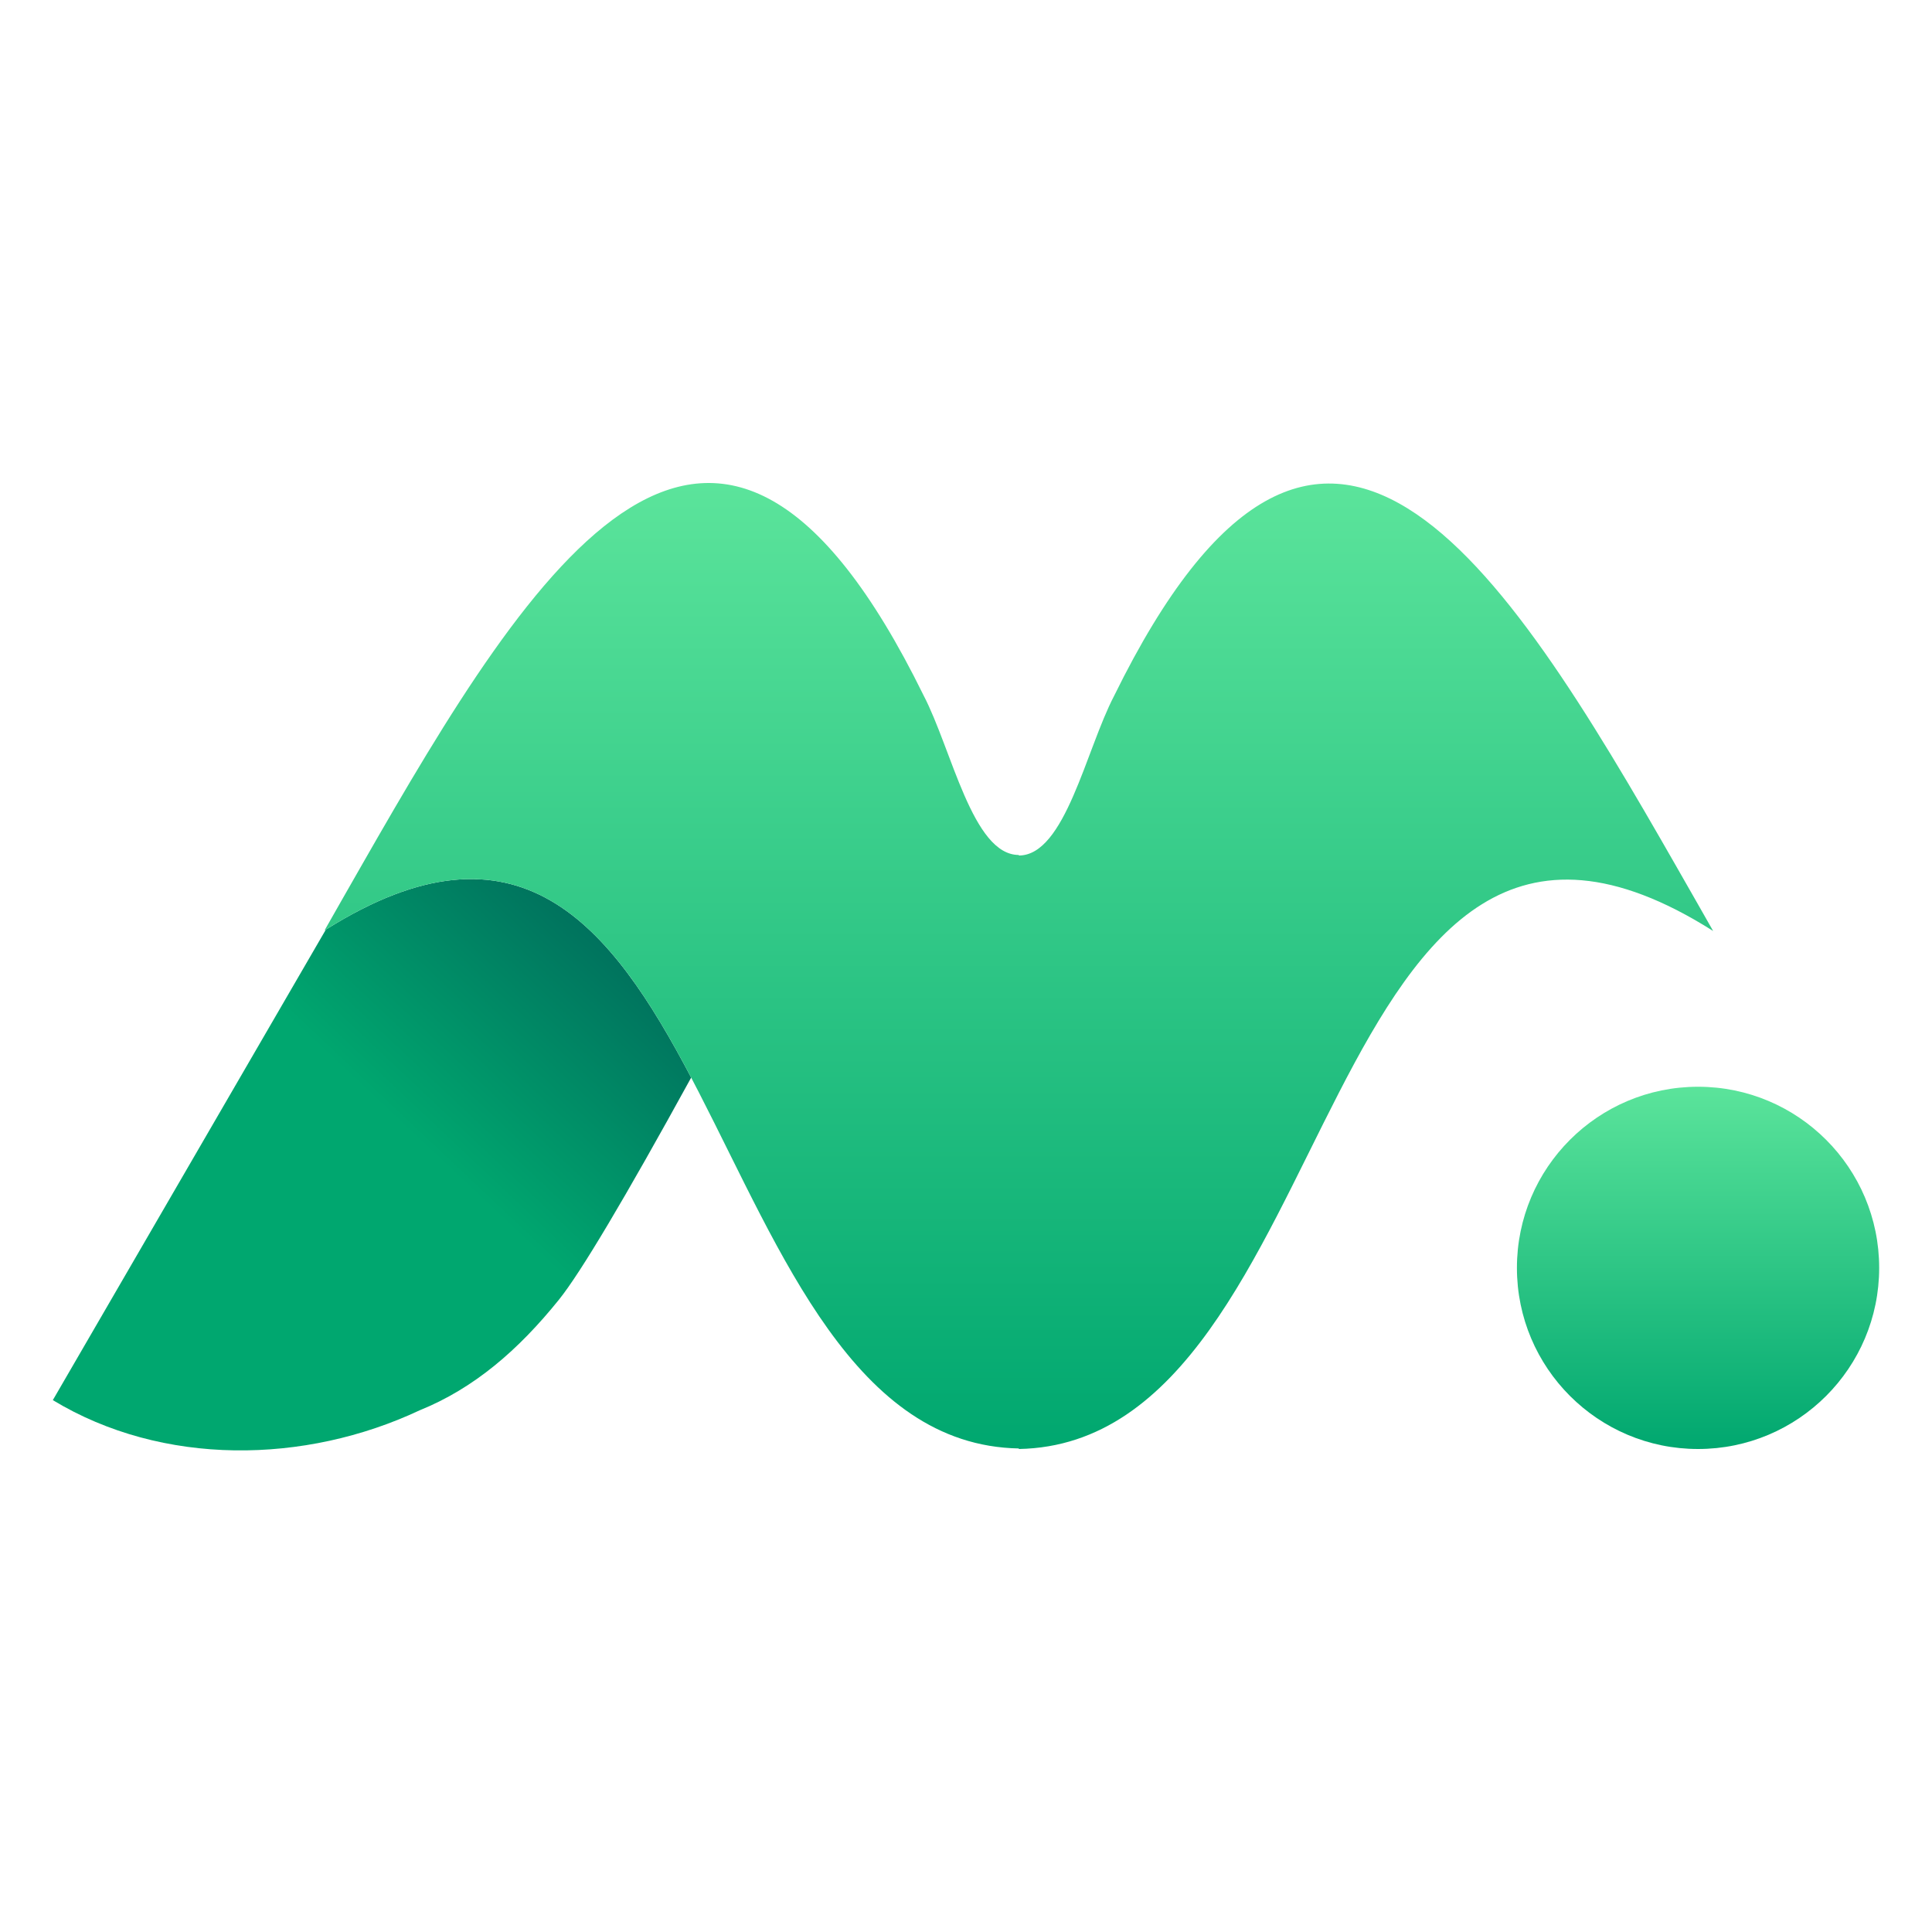
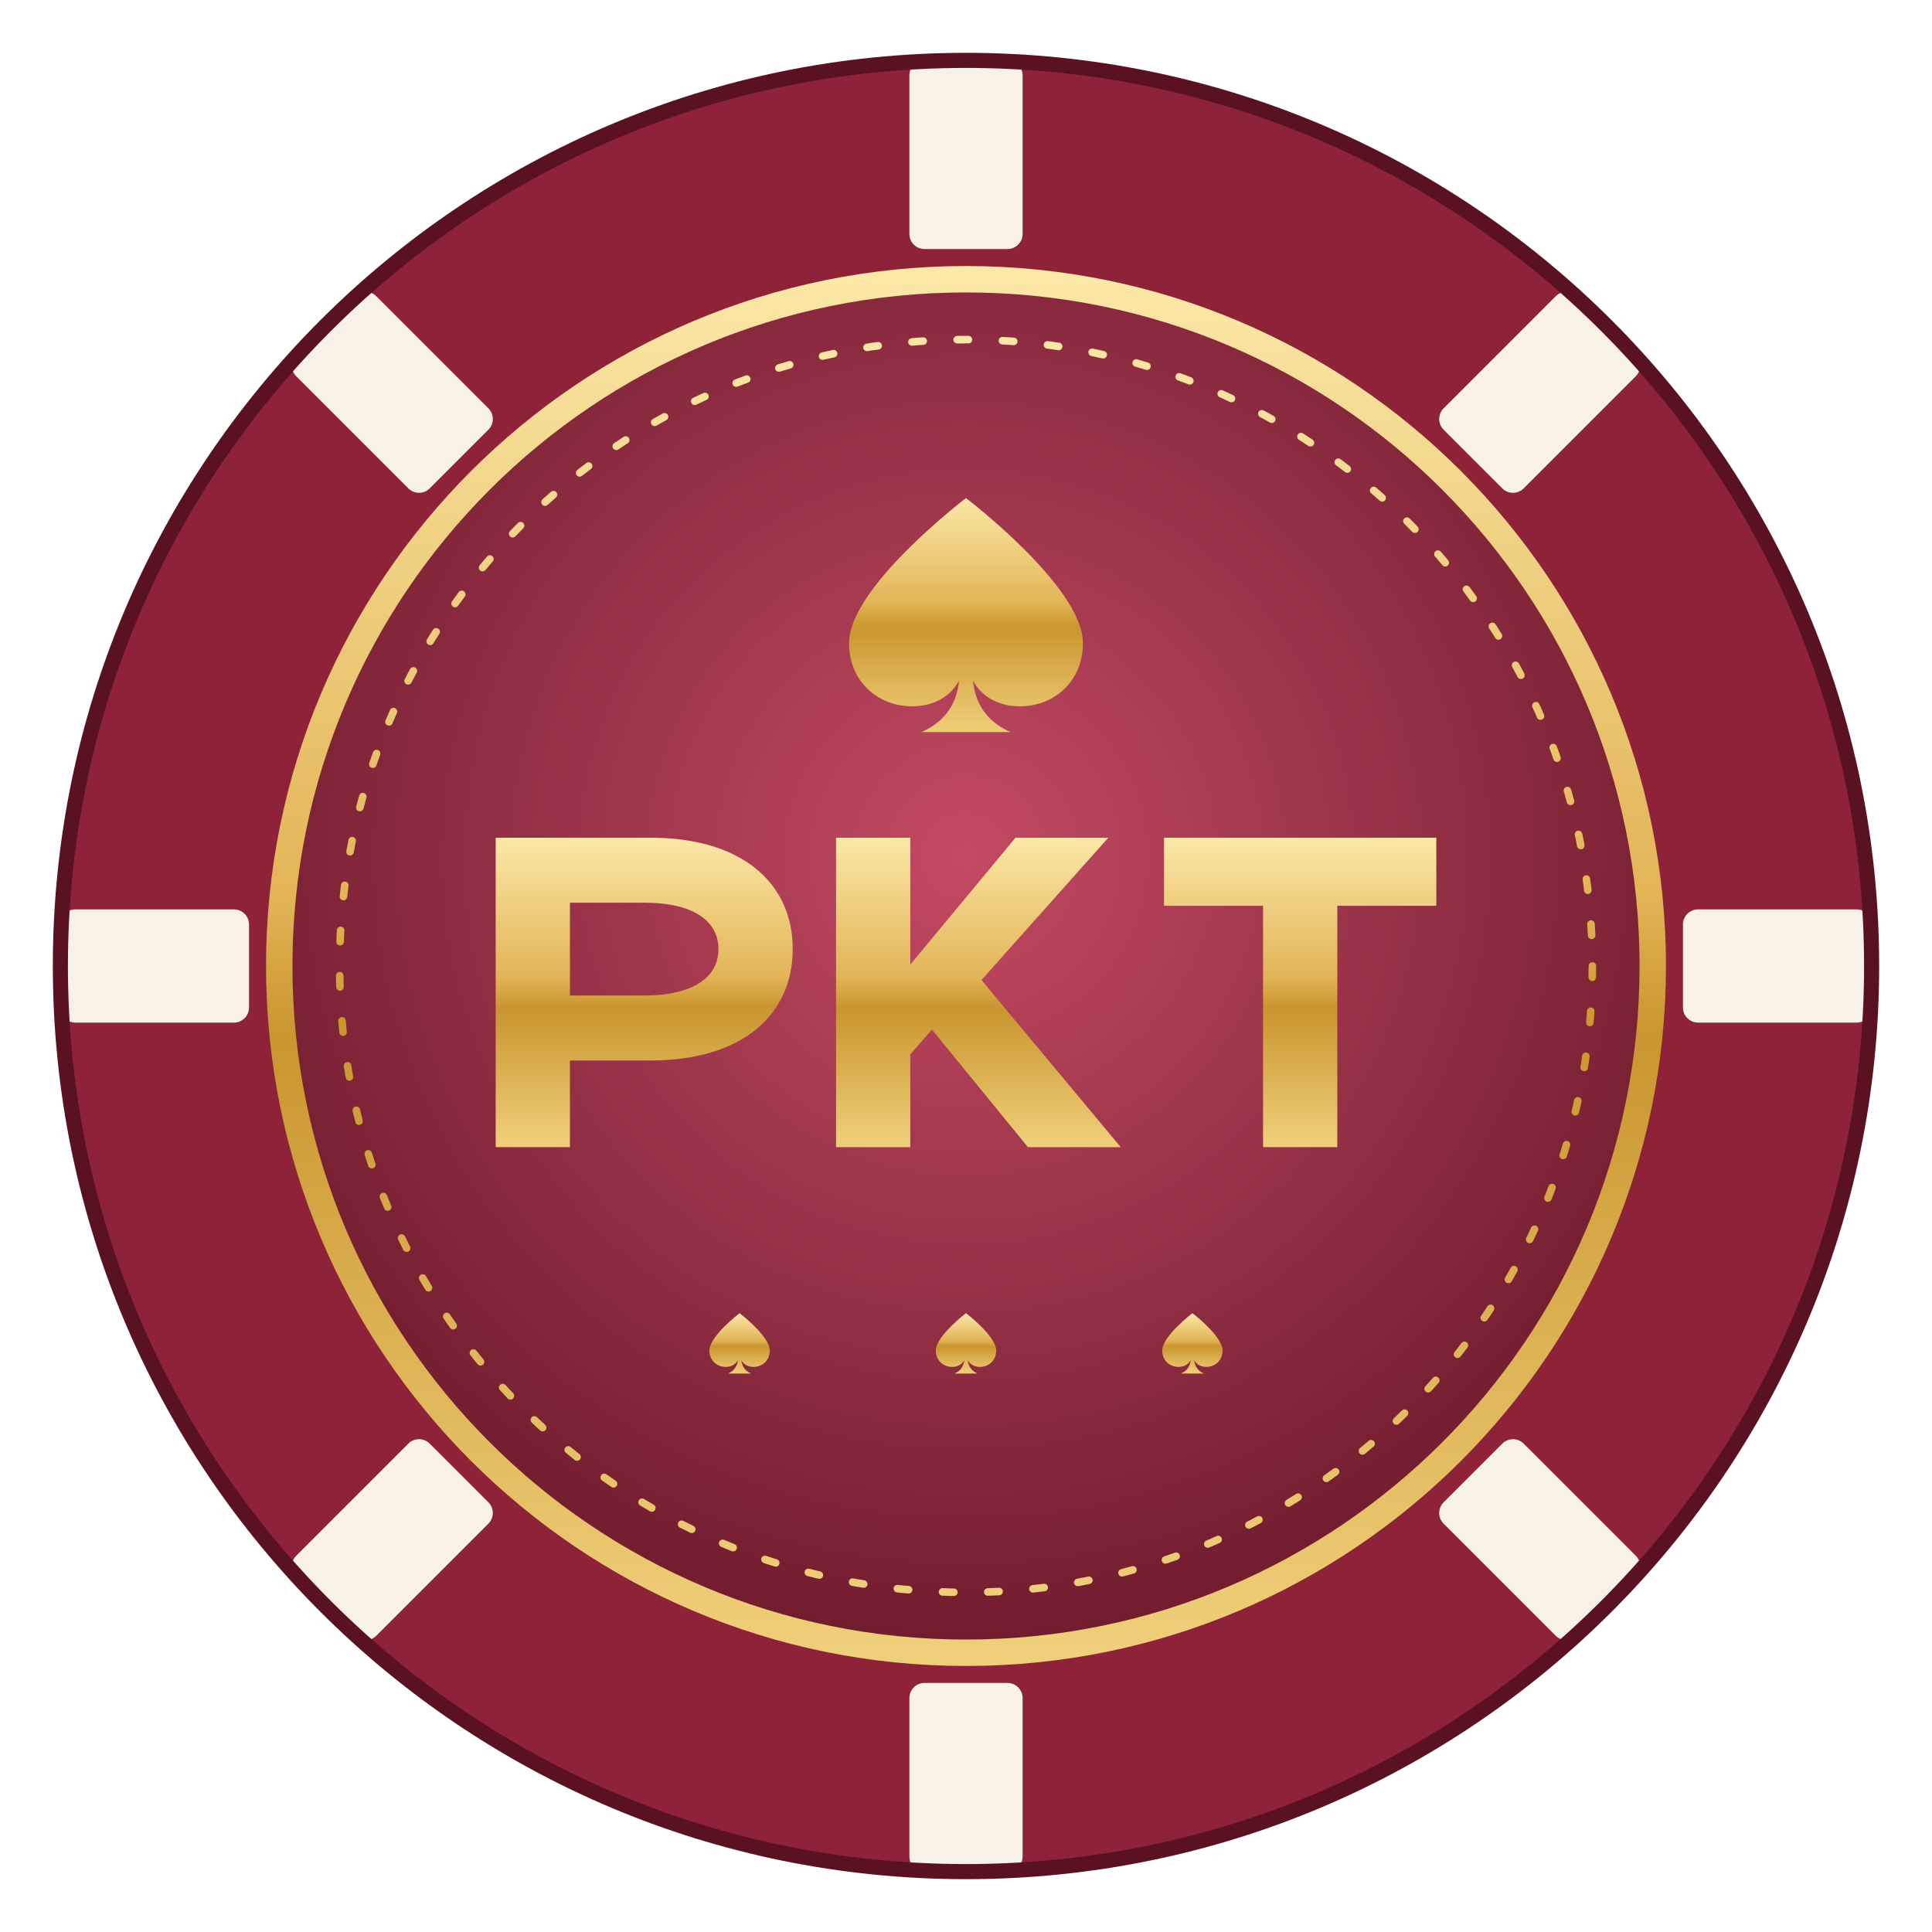
- <svg xmlns="http://www.w3.org/2000/svg" width="256" height="256" viewBox="0 0 256 256" fill="none">
-   <path d="M43.176 123.179C68.756 107.091 80.918 122.509 91.584 142.787C82.758 158.858 76.918 168.665 74.066 172.209C68.686 178.894 62.818 183.956 55.601 186.876C40.428 194.007 21.566 194.34 7 185.524L43.176 123.179Z" fill="url(#paint0_linear_4107_1209904)" />
-   <path fill-rule="evenodd" clip-rule="evenodd" d="M222.155 114.863C199.02 74.385 175.105 36.249 147.634 92.191C143.875 99.383 141.136 113.359 135 113.359V113.288C128.864 113.288 126.125 99.312 122.367 92.12C94.895 36.178 70.98 74.314 47.845 114.792C46.104 117.845 44.431 120.758 43 123.29C96.019 89.727 91.555 191.123 135 191.929V192C178.446 191.194 173.981 89.798 227 123.36C225.57 120.829 223.897 117.916 222.155 114.863" fill="url(#paint1_linear_4107_1209904)" />
-   <path fill-rule="evenodd" clip-rule="evenodd" d="M225 192C238.254 192 249 181.254 249 168C249 154.746 238.254 144 225 144C211.746 144 201 154.746 201 168C201 181.254 211.746 192 225 192" fill="url(#paint2_linear_4107_1209904)" />
+ <svg xmlns="http://www.w3.org/2000/svg" viewBox="0 0 512 512" width="512" height="512">
  <defs>
-     <linearGradient id="paint0_linear_4107_1209904" x1="76" y1="83.895" x2="32.761" y2="129.812" gradientUnits="userSpaceOnUse">
-       <stop stop-color="#004B50" />
-       <stop offset="1" stop-color="#00A76F" />
+     <linearGradient id="gold" x1="0" y1="0" x2="0" y2="1">
+       <stop offset="0" stop-color="#FBE7A6" />
+       <stop offset=".45" stop-color="#E2B456" />
+       <stop offset=".55" stop-color="#C9952E" />
+       <stop offset="1" stop-color="#F0CF7A" />
    </linearGradient>
-     <linearGradient id="paint1_linear_4107_1209904" x1="43" y1="64" x2="43" y2="192" gradientUnits="userSpaceOnUse">
-       <stop stop-color="#5BE49B" />
-       <stop offset="1" stop-color="#00A76F" />
-     </linearGradient>
-     <linearGradient id="paint2_linear_4107_1209904" x1="201" y1="144" x2="201" y2="192" gradientUnits="userSpaceOnUse">
-       <stop stop-color="#5BE49B" />
-       <stop offset="1" stop-color="#00A76F" />
-     </linearGradient>
+     <radialGradient id="felt" cx=".5" cy=".42" r=".6">
+       <stop offset="0" stop-color="#C24A63" />
+       <stop offset="1" stop-color="#6E1A2C" />
+     </radialGradient>
  </defs>
+   <circle cx="256" cy="256" r="240" fill="#8E2238" />
+   <rect x="241" y="16" width="30" height="50" rx="4" fill="#F7F1E6" transform="rotate(0 256 256)" />
+   <rect x="241" y="16" width="30" height="50" rx="4" fill="#F7F1E6" transform="rotate(45 256 256)" />
+   <rect x="241" y="16" width="30" height="50" rx="4" fill="#F7F1E6" transform="rotate(90 256 256)" />
+   <rect x="241" y="16" width="30" height="50" rx="4" fill="#F7F1E6" transform="rotate(135 256 256)" />
+   <rect x="241" y="16" width="30" height="50" rx="4" fill="#F7F1E6" transform="rotate(180 256 256)" />
+   <rect x="241" y="16" width="30" height="50" rx="4" fill="#F7F1E6" transform="rotate(225 256 256)" />
+   <rect x="241" y="16" width="30" height="50" rx="4" fill="#F7F1E6" transform="rotate(270 256 256)" />
+   <rect x="241" y="16" width="30" height="50" rx="4" fill="#F7F1E6" transform="rotate(315 256 256)" />
+   <circle cx="256" cy="256" r="240" fill="none" stroke="#5A1222" stroke-width="4" />
+   <circle cx="256" cy="256" r="182" fill="url(#felt)" />
+   <circle cx="256" cy="256" r="182" fill="none" stroke="url(#gold)" stroke-width="7" />
+   <circle cx="256" cy="256" r="166" fill="none" stroke="url(#gold)" stroke-width="2" stroke-dasharray="3 9" stroke-linecap="round" />
+   <path transform="translate(225.0 132) scale(0.62)" d="M50 0C50 0 0 38 0 62C0 78 12 89 27 89C37 89 44 84 47 78C46 89 40 96 31 100H69C60 96 54 89 53 78C56 84 63 89 73 89C88 89 100 78 100 62C100 38 50 0 50 0Z" fill="url(#gold)" />
+   <g transform="translate(131.36 222) scale(0.82)" fill="url(#gold)" fill-rule="evenodd">
+     <path d="M0 0H50C80 0 96 15 96 36C96 57 80 72 50 72H24V100H0ZM24 21H48C64 21 72 27 72 36C72 45 64 51 48 51H24Z" />
+     <path transform="translate(110 0)" d="M0 0H24V41L58 0H88L47 46L92 100H62L31 62L24 70V100H0Z" />
+     <path transform="translate(216 0)" d="M0 0H88V22H56V100H32V22H0Z" />
+   </g>
+   <path d="M176 336H336" stroke="url(#gold)" stroke-width="4" stroke-linecap="round" />
+   <path transform="translate(188.0 348) scale(0.16)" d="M50 0C50 0 0 38 0 62C0 78 12 89 27 89C37 89 44 84 47 78C46 89 40 96 31 100H69C60 96 54 89 53 78C56 84 63 89 73 89C88 89 100 78 100 62C100 38 50 0 50 0Z" fill="url(#gold)" />
+   <path transform="translate(248.0 348) scale(0.16)" d="M50 0C50 0 0 38 0 62C0 78 12 89 27 89C37 89 44 84 47 78C46 89 40 96 31 100H69C60 96 54 89 53 78C56 84 63 89 73 89C88 89 100 78 100 62C100 38 50 0 50 0Z" fill="url(#gold)" />
+   <path transform="translate(308.0 348) scale(0.16)" d="M50 0C50 0 0 38 0 62C0 78 12 89 27 89C37 89 44 84 47 78C46 89 40 96 31 100H69C60 96 54 89 53 78C56 84 63 89 73 89C88 89 100 78 100 62C100 38 50 0 50 0Z" fill="url(#gold)" />
</svg>
